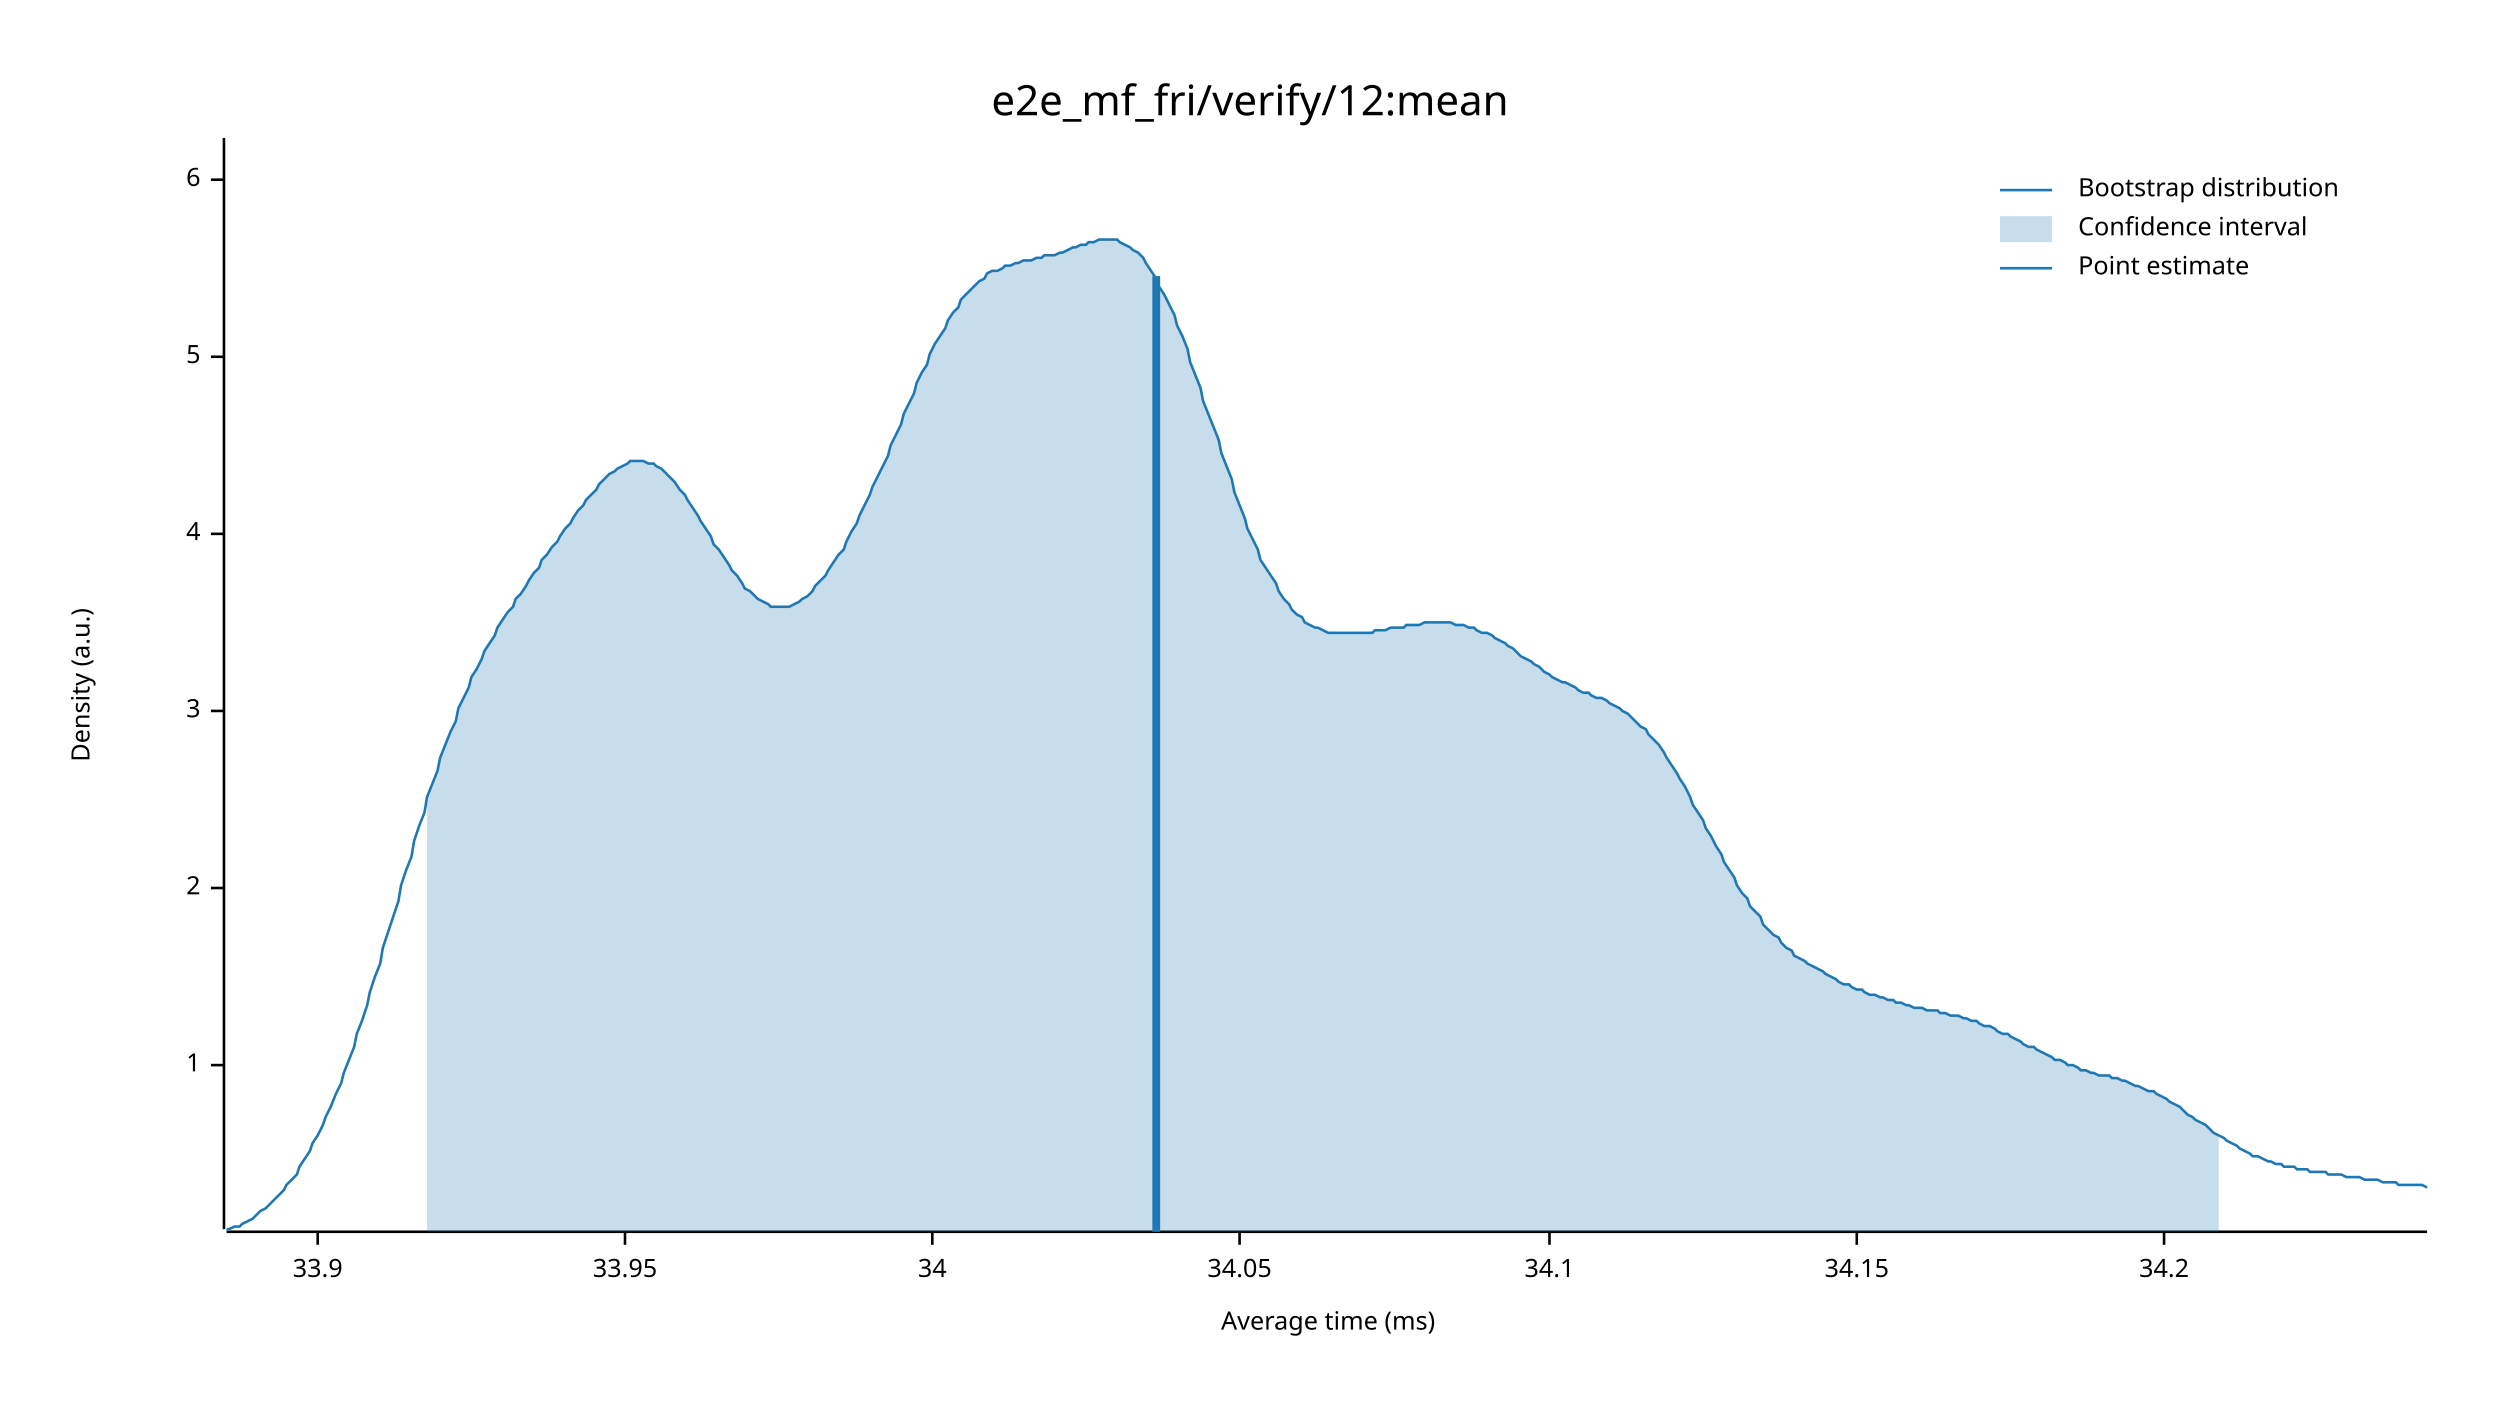
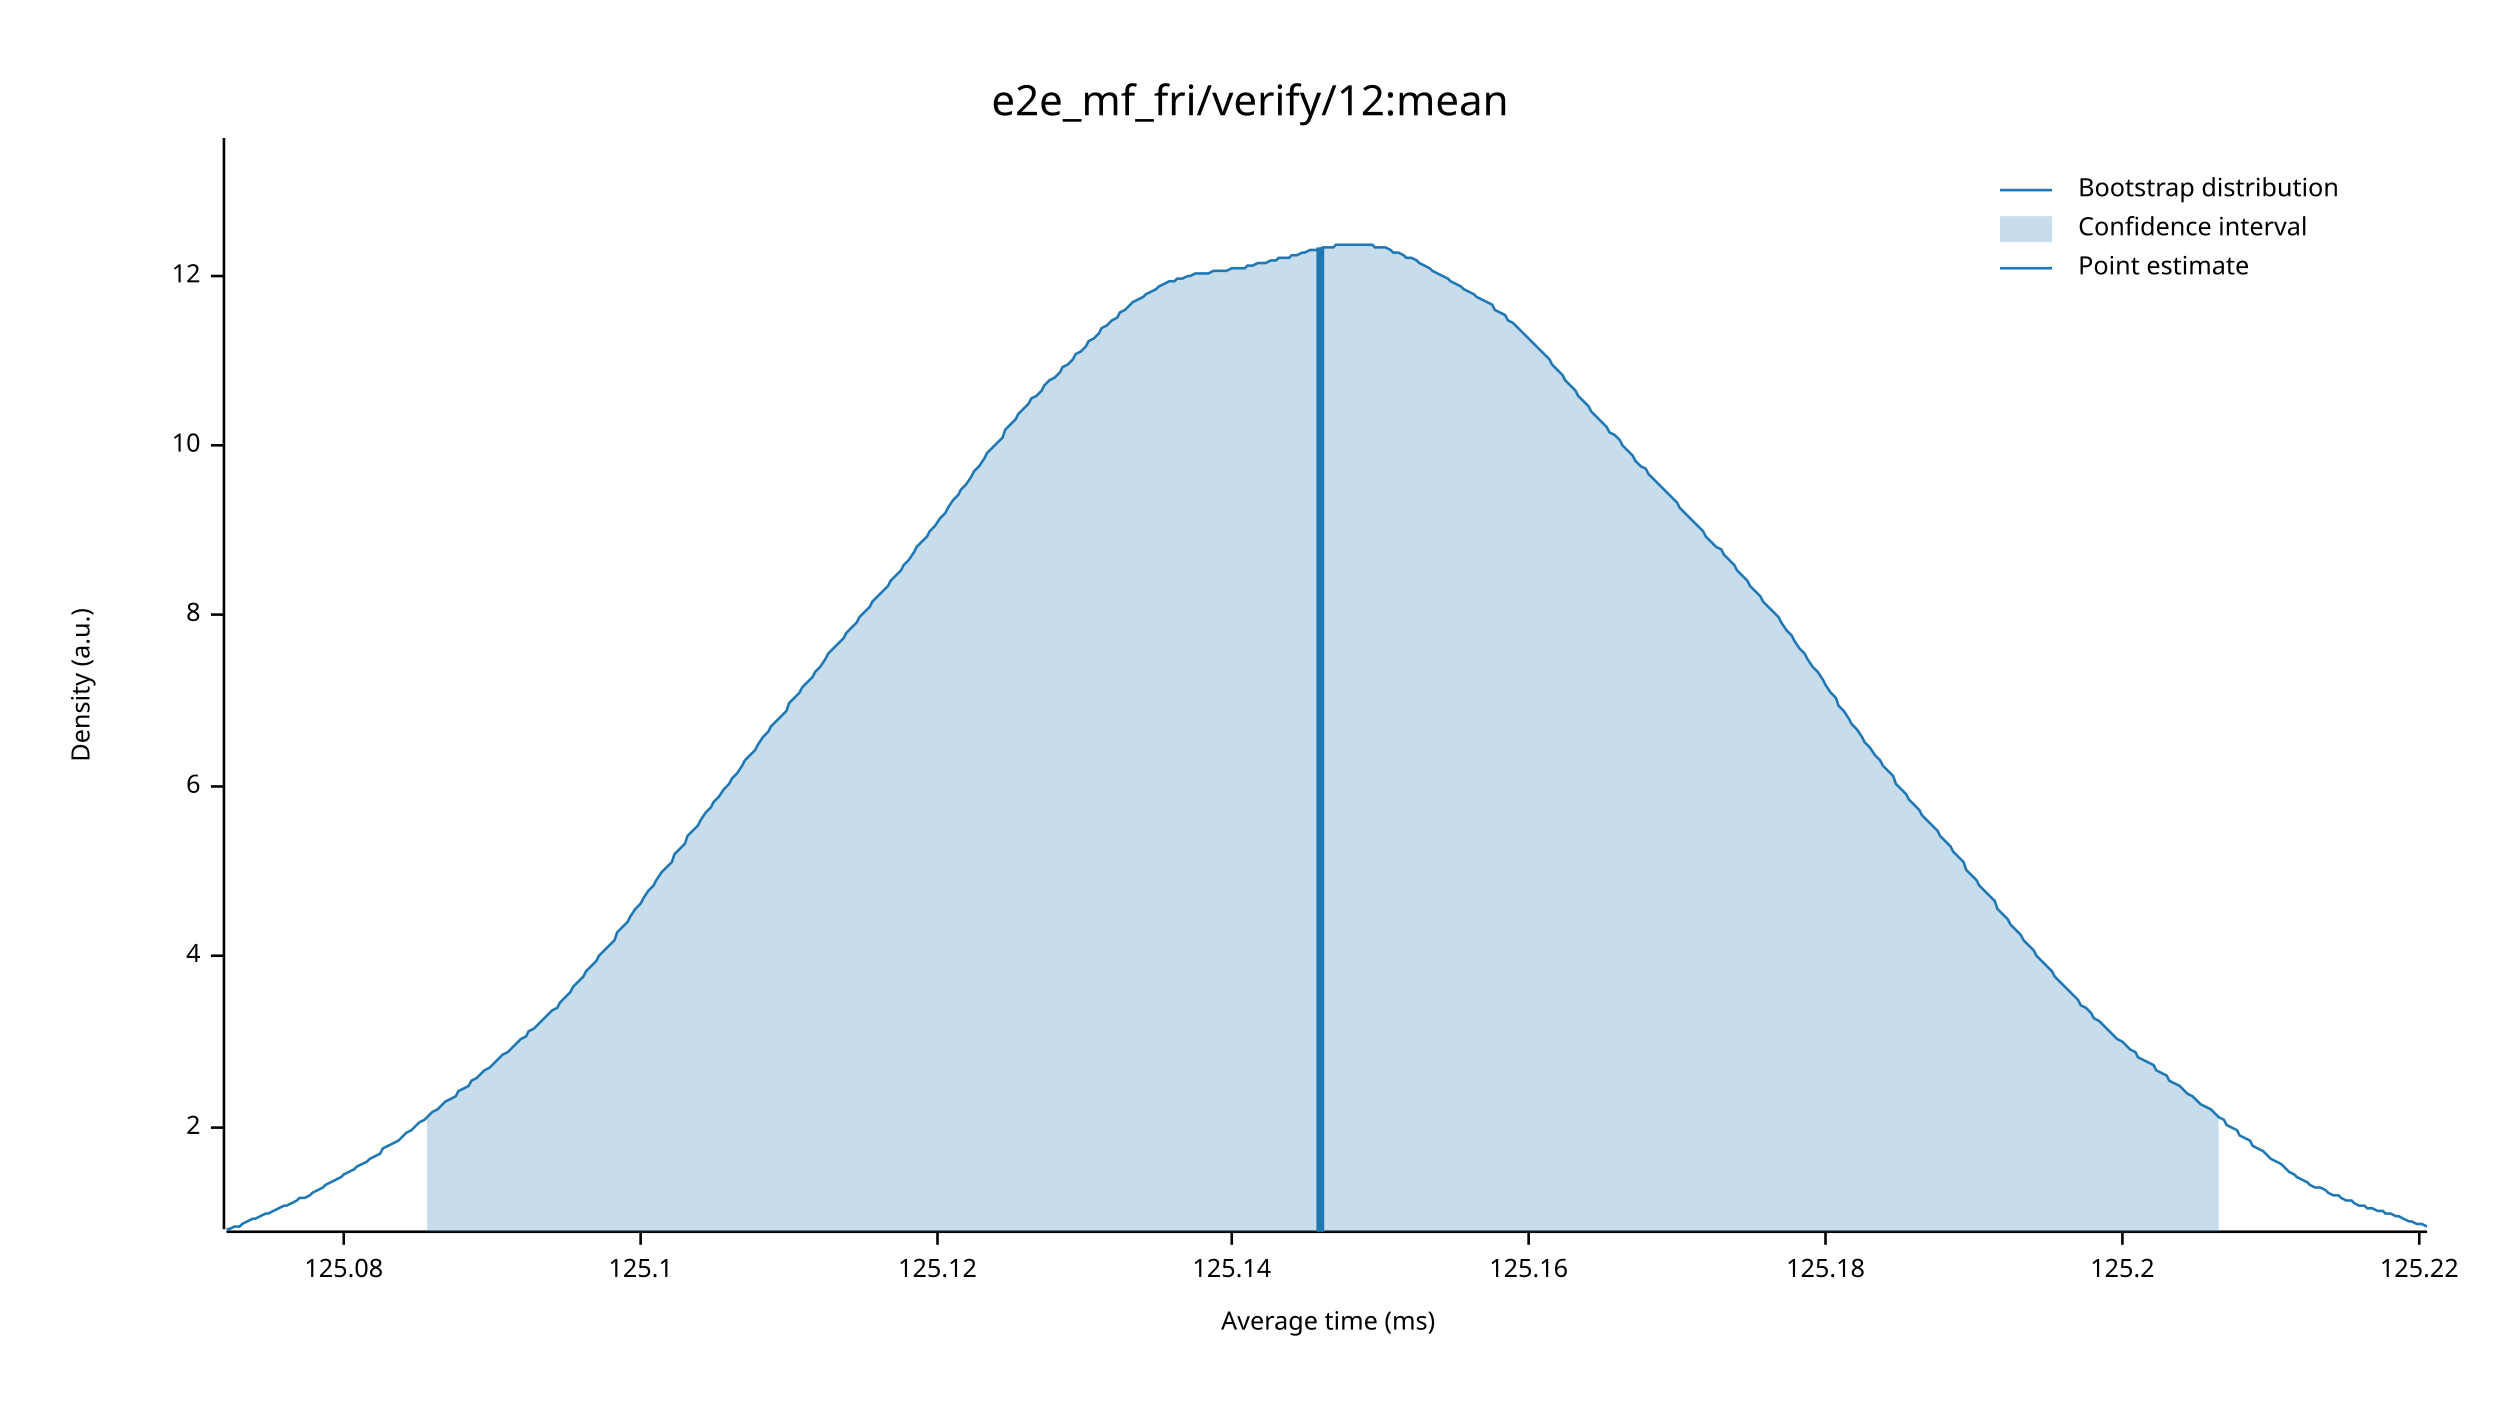
<svg xmlns="http://www.w3.org/2000/svg" width="960" height="540" viewBox="0 0 960 540">
  <text x="480" y="32" dy="0.76em" text-anchor="middle" font-family="sans-serif" font-size="16.129" opacity="1" fill="#000000">
e2e_mf_fri/verify/12:mean
</text>
  <text x="27" y="263" dy="0.76em" text-anchor="middle" font-family="sans-serif" font-size="9.677" opacity="1" fill="#000000" transform="rotate(270, 27, 263)">
Density (a.u.)
</text>
  <text x="510" y="513" dy="-0.5ex" text-anchor="middle" font-family="sans-serif" font-size="9.677" opacity="1" fill="#000000">
Average time (ms)
</text>
  <polyline fill="none" opacity="1" stroke="#000000" stroke-width="1" points="86,53 86,472 " />
-   <text x="77" y="409" dy="0.5ex" text-anchor="end" font-family="sans-serif" font-size="9.677" opacity="1" fill="#000000">
- 1
- </text>
-   <polyline fill="none" opacity="1" stroke="#000000" stroke-width="1" points="81,409 86,409 " />
-   <text x="77" y="341" dy="0.5ex" text-anchor="end" font-family="sans-serif" font-size="9.677" opacity="1" fill="#000000">
+   <text x="77" y="433" dy="0.5ex" text-anchor="end" font-family="sans-serif" font-size="9.677" opacity="1" fill="#000000">
2
</text>
-   <polyline fill="none" opacity="1" stroke="#000000" stroke-width="1" points="81,341 86,341 " />
-   <text x="77" y="273" dy="0.5ex" text-anchor="end" font-family="sans-serif" font-size="9.677" opacity="1" fill="#000000">
- 3
- </text>
-   <polyline fill="none" opacity="1" stroke="#000000" stroke-width="1" points="81,273 86,273 " />
-   <text x="77" y="205" dy="0.5ex" text-anchor="end" font-family="sans-serif" font-size="9.677" opacity="1" fill="#000000">
+   <polyline fill="none" opacity="1" stroke="#000000" stroke-width="1" points="81,433 86,433 " />
+   <text x="77" y="367" dy="0.5ex" text-anchor="end" font-family="sans-serif" font-size="9.677" opacity="1" fill="#000000">
4
</text>
-   <polyline fill="none" opacity="1" stroke="#000000" stroke-width="1" points="81,205 86,205 " />
-   <text x="77" y="137" dy="0.5ex" text-anchor="end" font-family="sans-serif" font-size="9.677" opacity="1" fill="#000000">
- 5
- </text>
-   <polyline fill="none" opacity="1" stroke="#000000" stroke-width="1" points="81,137 86,137 " />
-   <text x="77" y="69" dy="0.5ex" text-anchor="end" font-family="sans-serif" font-size="9.677" opacity="1" fill="#000000">
+   <polyline fill="none" opacity="1" stroke="#000000" stroke-width="1" points="81,367 86,367 " />
+   <text x="77" y="302" dy="0.5ex" text-anchor="end" font-family="sans-serif" font-size="9.677" opacity="1" fill="#000000">
6
</text>
-   <polyline fill="none" opacity="1" stroke="#000000" stroke-width="1" points="81,69 86,69 " />
+   <polyline fill="none" opacity="1" stroke="#000000" stroke-width="1" points="81,302 86,302 " />
+   <text x="77" y="236" dy="0.5ex" text-anchor="end" font-family="sans-serif" font-size="9.677" opacity="1" fill="#000000">
+ 8
+ </text>
+   <polyline fill="none" opacity="1" stroke="#000000" stroke-width="1" points="81,236 86,236 " />
+   <text x="77" y="171" dy="0.5ex" text-anchor="end" font-family="sans-serif" font-size="9.677" opacity="1" fill="#000000">
+ 10
+ </text>
+   <polyline fill="none" opacity="1" stroke="#000000" stroke-width="1" points="81,171 86,171 " />
+   <text x="77" y="106" dy="0.5ex" text-anchor="end" font-family="sans-serif" font-size="9.677" opacity="1" fill="#000000">
+ 12
+ </text>
+   <polyline fill="none" opacity="1" stroke="#000000" stroke-width="1" points="81,106 86,106 " />
  <polyline fill="none" opacity="1" stroke="#000000" stroke-width="1" points="87,473 932,473 " />
-   <text x="122" y="483" dy="0.76em" text-anchor="middle" font-family="sans-serif" font-size="9.677" opacity="1" fill="#000000">
- 33.9
+   <text x="132" y="483" dy="0.76em" text-anchor="middle" font-family="sans-serif" font-size="9.677" opacity="1" fill="#000000">
+ 125.08
</text>
-   <polyline fill="none" opacity="1" stroke="#000000" stroke-width="1" points="122,473 122,478 " />
-   <text x="240" y="483" dy="0.76em" text-anchor="middle" font-family="sans-serif" font-size="9.677" opacity="1" fill="#000000">
- 33.95
+   <polyline fill="none" opacity="1" stroke="#000000" stroke-width="1" points="132,473 132,478 " />
+   <text x="246" y="483" dy="0.76em" text-anchor="middle" font-family="sans-serif" font-size="9.677" opacity="1" fill="#000000">
+ 125.1
</text>
-   <polyline fill="none" opacity="1" stroke="#000000" stroke-width="1" points="240,473 240,478 " />
-   <text x="358" y="483" dy="0.76em" text-anchor="middle" font-family="sans-serif" font-size="9.677" opacity="1" fill="#000000">
- 34
+   <polyline fill="none" opacity="1" stroke="#000000" stroke-width="1" points="246,473 246,478 " />
+   <text x="360" y="483" dy="0.76em" text-anchor="middle" font-family="sans-serif" font-size="9.677" opacity="1" fill="#000000">
+ 125.12
</text>
-   <polyline fill="none" opacity="1" stroke="#000000" stroke-width="1" points="358,473 358,478 " />
-   <text x="476" y="483" dy="0.76em" text-anchor="middle" font-family="sans-serif" font-size="9.677" opacity="1" fill="#000000">
- 34.05
+   <polyline fill="none" opacity="1" stroke="#000000" stroke-width="1" points="360,473 360,478 " />
+   <text x="473" y="483" dy="0.76em" text-anchor="middle" font-family="sans-serif" font-size="9.677" opacity="1" fill="#000000">
+ 125.14
</text>
-   <polyline fill="none" opacity="1" stroke="#000000" stroke-width="1" points="476,473 476,478 " />
-   <text x="595" y="483" dy="0.76em" text-anchor="middle" font-family="sans-serif" font-size="9.677" opacity="1" fill="#000000">
- 34.1
+   <polyline fill="none" opacity="1" stroke="#000000" stroke-width="1" points="473,473 473,478 " />
+   <text x="587" y="483" dy="0.76em" text-anchor="middle" font-family="sans-serif" font-size="9.677" opacity="1" fill="#000000">
+ 125.16
</text>
-   <polyline fill="none" opacity="1" stroke="#000000" stroke-width="1" points="595,473 595,478 " />
-   <text x="713" y="483" dy="0.76em" text-anchor="middle" font-family="sans-serif" font-size="9.677" opacity="1" fill="#000000">
- 34.15
+   <polyline fill="none" opacity="1" stroke="#000000" stroke-width="1" points="587,473 587,478 " />
+   <text x="701" y="483" dy="0.76em" text-anchor="middle" font-family="sans-serif" font-size="9.677" opacity="1" fill="#000000">
+ 125.18
</text>
-   <polyline fill="none" opacity="1" stroke="#000000" stroke-width="1" points="713,473 713,478 " />
-   <text x="831" y="483" dy="0.76em" text-anchor="middle" font-family="sans-serif" font-size="9.677" opacity="1" fill="#000000">
- 34.2
+   <polyline fill="none" opacity="1" stroke="#000000" stroke-width="1" points="701,473 701,478 " />
+   <text x="815" y="483" dy="0.76em" text-anchor="middle" font-family="sans-serif" font-size="9.677" opacity="1" fill="#000000">
+ 125.2
</text>
-   <polyline fill="none" opacity="1" stroke="#000000" stroke-width="1" points="831,473 831,478 " />
-   <polyline fill="none" opacity="1" stroke="#1F78B4" stroke-width="1" points="87,472 88,472 90,471 92,471 93,470 95,469 97,468 98,467 100,465 102,464 103,463 105,461 107,459 109,457 110,455 112,453 114,451 115,448 117,445 119,442 120,439 122,436 124,432 125,429 127,425 129,420 131,416 132,412 134,407 136,402 137,397 139,392 141,386 142,381 144,375 146,370 147,364 149,358 151,352 153,346 154,340 156,334 158,329 159,323 161,317 163,312 164,306 166,301 168,296 169,291 171,286 173,281 175,277 176,272 178,268 180,264 181,260 183,257 185,253 186,250 188,247 190,244 191,241 193,238 195,235 197,233 198,230 200,228 202,225 203,223 205,220 207,218 208,215 210,213 212,210 214,208 215,206 217,203 219,201 220,199 222,196 224,194 225,192 227,190 229,188 230,186 232,184 234,182 236,181 237,180 239,179 241,178 242,177 244,177 246,177 247,177 249,178 251,178 252,179 254,180 256,182 258,184 259,185 261,188 263,190 264,192 266,195 268,198 269,200 271,203 273,206 274,209 276,211 278,214 280,217 281,219 283,221 285,224 286,226 288,227 290,229 291,230 293,231 295,232 296,233 298,233 300,233 302,233 303,233 305,232 307,231 308,230 310,229 312,227 313,225 315,223 317,221 318,219 320,216 322,213 324,211 325,208 327,204 329,201 330,198 332,194 334,190 335,187 337,183 339,179 341,175 342,171 344,167 346,163 347,159 349,155 351,151 352,147 354,143 356,140 357,136 359,132 361,129 363,126 364,123 366,120 368,118 369,115 371,113 373,111 374,110 376,108 378,107 379,105 381,104 383,104 385,103 386,102 388,102 390,101 391,101 393,100 395,100 396,100 398,99 400,99 401,98 403,98 405,98 407,97 408,97 410,96 412,95 413,95 415,94 417,94 418,93 420,93 422,92 423,92 425,92 427,92 429,92 430,93 432,94 434,95 435,96 437,97 439,99 440,101 442,104 444,107 445,110 447,113 449,117 451,121 452,125 454,129 456,134 457,139 459,144 461,149 462,154 464,159 466,164 468,169 469,174 471,179 473,184 474,189 476,194 478,199 479,203 481,207 483,211 484,215 486,218 488,221 490,224 491,227 493,230 495,232 496,234 498,236 500,237 501,239 503,240 505,241 506,241 508,242 510,243 512,243 513,243 515,243 517,243 518,243 520,243 522,243 523,243 525,243 527,243 528,242 530,242 532,242 534,241 535,241 537,241 539,241 540,240 542,240 544,240 545,240 547,239 549,239 550,239 552,239 554,239 556,239 557,239 559,240 561,240 562,240 564,241 566,241 567,242 569,243 571,243 573,244 574,245 576,246 578,247 579,248 581,249 583,251 584,252 586,253 588,254 589,255 591,256 593,258 595,259 596,260 598,261 600,262 601,262 603,263 605,264 606,265 608,266 610,266 611,267 613,268 615,268 617,269 618,270 620,271 622,272 623,273 625,274 627,276 628,277 630,279 632,280 633,282 635,284 637,286 639,289 640,291 642,294 644,297 645,299 647,302 649,306 650,309 652,312 654,315 655,318 657,321 659,325 661,328 662,331 664,334 666,337 667,340 669,343 671,345 672,348 674,350 676,352 677,355 679,357 681,359 683,360 684,362 686,364 688,365 689,367 691,368 693,369 694,370 696,371 698,372 700,373 701,374 703,375 705,376 706,377 708,378 710,378 711,379 713,380 715,380 716,381 718,382 720,382 722,383 723,383 725,384 727,384 728,385 730,385 732,386 733,386 735,387 737,387 738,387 740,388 742,388 744,388 745,389 747,389 749,390 750,390 752,390 754,391 755,391 757,392 759,392 760,393 762,394 764,394 766,395 767,396 769,397 771,397 772,398 774,399 776,400 777,401 779,402 781,402 782,403 784,404 786,405 788,406 789,407 791,407 793,408 794,409 796,409 798,410 799,411 801,411 803,412 804,412 806,413 808,413 810,413 811,414 813,414 815,415 816,415 818,416 820,417 821,417 823,418 825,419 827,419 828,420 830,421 832,422 833,423 835,424 837,425 838,426 840,428 842,429 843,430 845,431 847,432 849,434 850,435 852,436 854,437 855,438 857,439 859,440 860,441 862,442 864,443 865,444 867,444 869,445 871,446 872,446 874,447 876,447 877,448 879,448 881,448 882,449 884,449 886,449 887,450 889,450 891,450 893,450 894,451 896,451 898,451 899,451 901,452 903,452 904,452 906,452 908,453 909,453 911,453 913,453 915,454 916,454 918,454 920,454 921,455 923,455 925,455 926,455 928,455 930,455 932,456 " />
-   <polygon opacity="0.25" fill="#1F78B4" points="164,306 166,301 168,296 169,291 171,286 173,281 175,277 176,272 178,268 180,264 181,260 183,257 185,253 186,250 188,247 190,244 191,241 193,238 195,235 197,233 198,230 200,228 202,225 203,223 205,220 207,218 208,215 210,213 212,210 214,208 215,206 217,203 219,201 220,199 222,196 224,194 225,192 227,190 229,188 230,186 232,184 234,182 236,181 237,180 239,179 241,178 242,177 244,177 246,177 247,177 249,178 251,178 252,179 254,180 256,182 258,184 259,185 261,188 263,190 264,192 266,195 268,198 269,200 271,203 273,206 274,209 276,211 278,214 280,217 281,219 283,221 285,224 286,226 288,227 290,229 291,230 293,231 295,232 296,233 298,233 300,233 302,233 303,233 305,232 307,231 308,230 310,229 312,227 313,225 315,223 317,221 318,219 320,216 322,213 324,211 325,208 327,204 329,201 330,198 332,194 334,190 335,187 337,183 339,179 341,175 342,171 344,167 346,163 347,159 349,155 351,151 352,147 354,143 356,140 357,136 359,132 361,129 363,126 364,123 366,120 368,118 369,115 371,113 373,111 374,110 376,108 378,107 379,105 381,104 383,104 385,103 386,102 388,102 390,101 391,101 393,100 395,100 396,100 398,99 400,99 401,98 403,98 405,98 407,97 408,97 410,96 412,95 413,95 415,94 417,94 418,93 420,93 422,92 423,92 425,92 427,92 429,92 430,93 432,94 434,95 435,96 437,97 439,99 440,101 442,104 444,107 445,110 447,113 449,117 451,121 452,125 454,129 456,134 457,139 459,144 461,149 462,154 464,159 466,164 468,169 469,174 471,179 473,184 474,189 476,194 478,199 479,203 481,207 483,211 484,215 486,218 488,221 490,224 491,227 493,230 495,232 496,234 498,236 500,237 501,239 503,240 505,241 506,241 508,242 510,243 512,243 513,243 515,243 517,243 518,243 520,243 522,243 523,243 525,243 527,243 528,242 530,242 532,242 534,241 535,241 537,241 539,241 540,240 542,240 544,240 545,240 547,239 549,239 550,239 552,239 554,239 556,239 557,239 559,240 561,240 562,240 564,241 566,241 567,242 569,243 571,243 573,244 574,245 576,246 578,247 579,248 581,249 583,251 584,252 586,253 588,254 589,255 591,256 593,258 595,259 596,260 598,261 600,262 601,262 603,263 605,264 606,265 608,266 610,266 611,267 613,268 615,268 617,269 618,270 620,271 622,272 623,273 625,274 627,276 628,277 630,279 632,280 633,282 635,284 637,286 639,289 640,291 642,294 644,297 645,299 647,302 649,306 650,309 652,312 654,315 655,318 657,321 659,325 661,328 662,331 664,334 666,337 667,340 669,343 671,345 672,348 674,350 676,352 677,355 679,357 681,359 683,360 684,362 686,364 688,365 689,367 691,368 693,369 694,370 696,371 698,372 700,373 701,374 703,375 705,376 706,377 708,378 710,378 711,379 713,380 715,380 716,381 718,382 720,382 722,383 723,383 725,384 727,384 728,385 730,385 732,386 733,386 735,387 737,387 738,387 740,388 742,388 744,388 745,389 747,389 749,390 750,390 752,390 754,391 755,391 757,392 759,392 760,393 762,394 764,394 766,395 767,396 769,397 771,397 772,398 774,399 776,400 777,401 779,402 781,402 782,403 784,404 786,405 788,406 789,407 791,407 793,408 794,409 796,409 798,410 799,411 801,411 803,412 804,412 806,413 808,413 810,413 811,414 813,414 815,415 816,415 818,416 820,417 821,417 823,418 825,419 827,419 828,420 830,421 832,422 833,423 835,424 837,425 838,426 840,428 842,429 843,430 845,431 847,432 849,434 850,435 852,436 852,473 164,473 " />
-   <polyline fill="none" opacity="1" stroke="#1F78B4" stroke-width="3" points="444,473 444,106 " />
+   <polyline fill="none" opacity="1" stroke="#000000" stroke-width="1" points="815,473 815,478 " />
+   <text x="929" y="483" dy="0.76em" text-anchor="middle" font-family="sans-serif" font-size="9.677" opacity="1" fill="#000000">
+ 125.22
+ </text>
+   <polyline fill="none" opacity="1" stroke="#000000" stroke-width="1" points="929,473 929,478 " />
+   <polyline fill="none" opacity="1" stroke="#1F78B4" stroke-width="1" points="87,472 88,472 90,471 92,471 93,470 95,469 97,468 98,468 100,467 102,466 103,466 105,465 107,464 109,463 110,463 112,462 114,461 115,460 117,460 119,459 120,458 122,457 124,456 125,455 127,454 129,453 131,452 132,451 134,450 136,449 137,448 139,447 141,446 142,445 144,444 146,443 147,441 149,440 151,439 153,438 154,437 156,435 158,434 159,433 161,431 163,430 164,429 166,427 168,426 169,425 171,423 173,422 175,421 176,419 178,418 180,417 181,415 183,414 185,412 186,411 188,410 190,408 191,407 193,405 195,404 197,402 198,401 200,399 202,398 203,396 205,395 207,393 208,392 210,390 212,388 214,387 215,385 217,383 219,381 220,379 222,377 224,375 225,373 227,371 229,369 230,367 232,365 234,363 236,361 237,358 239,356 241,354 242,352 244,349 246,347 247,345 249,342 251,340 252,338 254,335 256,333 258,331 259,328 261,326 263,324 264,321 266,319 268,317 269,315 271,312 273,310 274,308 276,306 278,303 280,301 281,299 283,297 285,294 286,292 288,290 290,288 291,286 293,283 295,281 296,279 298,277 300,275 302,273 303,270 305,268 307,266 308,264 310,262 312,260 313,258 315,256 317,253 318,251 320,249 322,247 324,245 325,243 327,241 329,239 330,237 332,235 334,233 335,231 337,229 339,227 341,225 342,223 344,221 346,219 347,217 349,215 351,212 352,210 354,208 356,206 357,204 359,202 361,199 363,197 364,195 366,192 368,190 369,188 371,186 373,183 374,181 376,179 378,176 379,174 381,172 383,170 385,168 386,165 388,163 390,161 391,159 393,157 395,155 396,153 398,152 400,150 401,148 403,146 405,145 407,143 408,141 410,140 412,138 413,136 415,135 417,133 418,131 420,130 422,128 423,126 425,125 427,123 429,122 430,120 432,119 434,117 435,116 437,115 439,114 440,113 442,112 444,111 445,110 447,109 449,108 451,108 452,107 454,107 456,106 457,106 459,105 461,105 462,105 464,105 466,104 468,104 469,104 471,104 473,103 474,103 476,103 478,103 479,102 481,102 483,101 484,101 486,101 488,100 490,100 491,99 493,99 495,99 496,98 498,98 500,97 501,97 503,96 505,96 506,96 508,95 510,95 512,95 513,94 515,94 517,94 518,94 520,94 522,94 523,94 525,94 527,94 528,95 530,95 532,95 534,96 535,97 537,97 539,98 540,99 542,99 544,100 545,101 547,102 549,103 550,104 552,105 554,106 556,107 557,108 559,109 561,110 562,111 564,112 566,113 567,114 569,115 571,116 573,117 574,119 576,120 578,121 579,123 581,124 583,126 584,127 586,129 588,131 589,132 591,134 593,136 595,138 596,140 598,142 600,144 601,146 603,148 605,150 606,152 608,154 610,156 611,158 613,160 615,162 617,164 618,166 620,167 622,169 623,171 625,173 627,175 628,177 630,179 632,180 633,182 635,184 637,186 639,188 640,189 642,191 644,193 645,195 647,197 649,199 650,200 652,202 654,204 655,206 657,208 659,210 661,211 662,213 664,215 666,217 667,219 669,221 671,223 672,225 674,227 676,229 677,231 679,233 681,235 683,237 684,239 686,242 688,244 689,246 691,249 693,251 694,253 696,256 698,258 700,261 701,263 703,266 705,268 706,271 708,273 710,276 711,278 713,280 715,283 716,285 718,287 720,290 722,292 723,294 725,296 727,298 728,301 730,303 732,305 733,307 735,309 737,311 738,313 740,315 742,317 744,319 745,321 747,323 749,325 750,327 752,329 754,331 755,334 757,336 759,338 760,340 762,342 764,344 766,346 767,349 769,351 771,353 772,355 774,357 776,359 777,361 779,363 781,365 782,367 784,369 786,371 788,373 789,375 791,377 793,379 794,380 796,382 798,384 799,386 801,387 803,389 804,391 806,392 808,394 810,396 811,397 813,399 815,400 816,401 818,403 820,404 821,406 823,407 825,408 827,409 828,411 830,412 832,413 833,415 835,416 837,417 838,418 840,420 842,421 843,422 845,424 847,425 849,426 850,427 852,429 854,430 855,432 857,433 859,434 860,436 862,437 864,438 865,440 867,441 869,442 871,444 872,445 874,446 876,447 877,448 879,450 881,451 882,452 884,453 886,454 887,455 889,456 891,456 893,457 894,458 896,459 898,459 899,460 901,461 903,461 904,462 906,463 908,463 909,464 911,464 913,465 915,465 916,466 918,466 920,467 921,467 923,468 925,469 926,469 928,470 930,470 932,471 " />
+   <polygon opacity="0.25" fill="#1F78B4" points="164,429 166,427 168,426 169,425 171,423 173,422 175,421 176,419 178,418 180,417 181,415 183,414 185,412 186,411 188,410 190,408 191,407 193,405 195,404 197,402 198,401 200,399 202,398 203,396 205,395 207,393 208,392 210,390 212,388 214,387 215,385 217,383 219,381 220,379 222,377 224,375 225,373 227,371 229,369 230,367 232,365 234,363 236,361 237,358 239,356 241,354 242,352 244,349 246,347 247,345 249,342 251,340 252,338 254,335 256,333 258,331 259,328 261,326 263,324 264,321 266,319 268,317 269,315 271,312 273,310 274,308 276,306 278,303 280,301 281,299 283,297 285,294 286,292 288,290 290,288 291,286 293,283 295,281 296,279 298,277 300,275 302,273 303,270 305,268 307,266 308,264 310,262 312,260 313,258 315,256 317,253 318,251 320,249 322,247 324,245 325,243 327,241 329,239 330,237 332,235 334,233 335,231 337,229 339,227 341,225 342,223 344,221 346,219 347,217 349,215 351,212 352,210 354,208 356,206 357,204 359,202 361,199 363,197 364,195 366,192 368,190 369,188 371,186 373,183 374,181 376,179 378,176 379,174 381,172 383,170 385,168 386,165 388,163 390,161 391,159 393,157 395,155 396,153 398,152 400,150 401,148 403,146 405,145 407,143 408,141 410,140 412,138 413,136 415,135 417,133 418,131 420,130 422,128 423,126 425,125 427,123 429,122 430,120 432,119 434,117 435,116 437,115 439,114 440,113 442,112 444,111 445,110 447,109 449,108 451,108 452,107 454,107 456,106 457,106 459,105 461,105 462,105 464,105 466,104 468,104 469,104 471,104 473,103 474,103 476,103 478,103 479,102 481,102 483,101 484,101 486,101 488,100 490,100 491,99 493,99 495,99 496,98 498,98 500,97 501,97 503,96 505,96 506,96 508,95 510,95 512,95 513,94 515,94 517,94 518,94 520,94 522,94 523,94 525,94 527,94 528,95 530,95 532,95 534,96 535,97 537,97 539,98 540,99 542,99 544,100 545,101 547,102 549,103 550,104 552,105 554,106 556,107 557,108 559,109 561,110 562,111 564,112 566,113 567,114 569,115 571,116 573,117 574,119 576,120 578,121 579,123 581,124 583,126 584,127 586,129 588,131 589,132 591,134 593,136 595,138 596,140 598,142 600,144 601,146 603,148 605,150 606,152 608,154 610,156 611,158 613,160 615,162 617,164 618,166 620,167 622,169 623,171 625,173 627,175 628,177 630,179 632,180 633,182 635,184 637,186 639,188 640,189 642,191 644,193 645,195 647,197 649,199 650,200 652,202 654,204 655,206 657,208 659,210 661,211 662,213 664,215 666,217 667,219 669,221 671,223 672,225 674,227 676,229 677,231 679,233 681,235 683,237 684,239 686,242 688,244 689,246 691,249 693,251 694,253 696,256 698,258 700,261 701,263 703,266 705,268 706,271 708,273 710,276 711,278 713,280 715,283 716,285 718,287 720,290 722,292 723,294 725,296 727,298 728,301 730,303 732,305 733,307 735,309 737,311 738,313 740,315 742,317 744,319 745,321 747,323 749,325 750,327 752,329 754,331 755,334 757,336 759,338 760,340 762,342 764,344 766,346 767,349 769,351 771,353 772,355 774,357 776,359 777,361 779,363 781,365 782,367 784,369 786,371 788,373 789,375 791,377 793,379 794,380 796,382 798,384 799,386 801,387 803,389 804,391 806,392 808,394 810,396 811,397 813,399 815,400 816,401 818,403 820,404 821,406 823,407 825,408 827,409 828,411 830,412 832,413 833,415 835,416 837,417 838,418 840,420 842,421 843,422 845,424 847,425 849,426 850,427 852,429 852,473 164,473 " />
+   <polyline fill="none" opacity="1" stroke="#1F78B4" stroke-width="3" points="507,473 507,95 " />
  <text x="798" y="68" dy="0.76em" text-anchor="start" font-family="sans-serif" font-size="9.677" opacity="1" fill="#000000">
Bootstrap distribution
</text>
  <text x="798" y="83" dy="0.76em" text-anchor="start" font-family="sans-serif" font-size="9.677" opacity="1" fill="#000000">
Confidence interval
</text>
  <text x="798" y="98" dy="0.76em" text-anchor="start" font-family="sans-serif" font-size="9.677" opacity="1" fill="#000000">
Point estimate
</text>
  <polyline fill="none" opacity="1" stroke="#1F78B4" stroke-width="1" points="768,73 788,73 " />
  <rect x="768" y="83" width="20" height="10" opacity="0.25" fill="#1F78B4" stroke="none" />
  <polyline fill="none" opacity="1" stroke="#1F78B4" stroke-width="1" points="768,103 788,103 " />
</svg>
